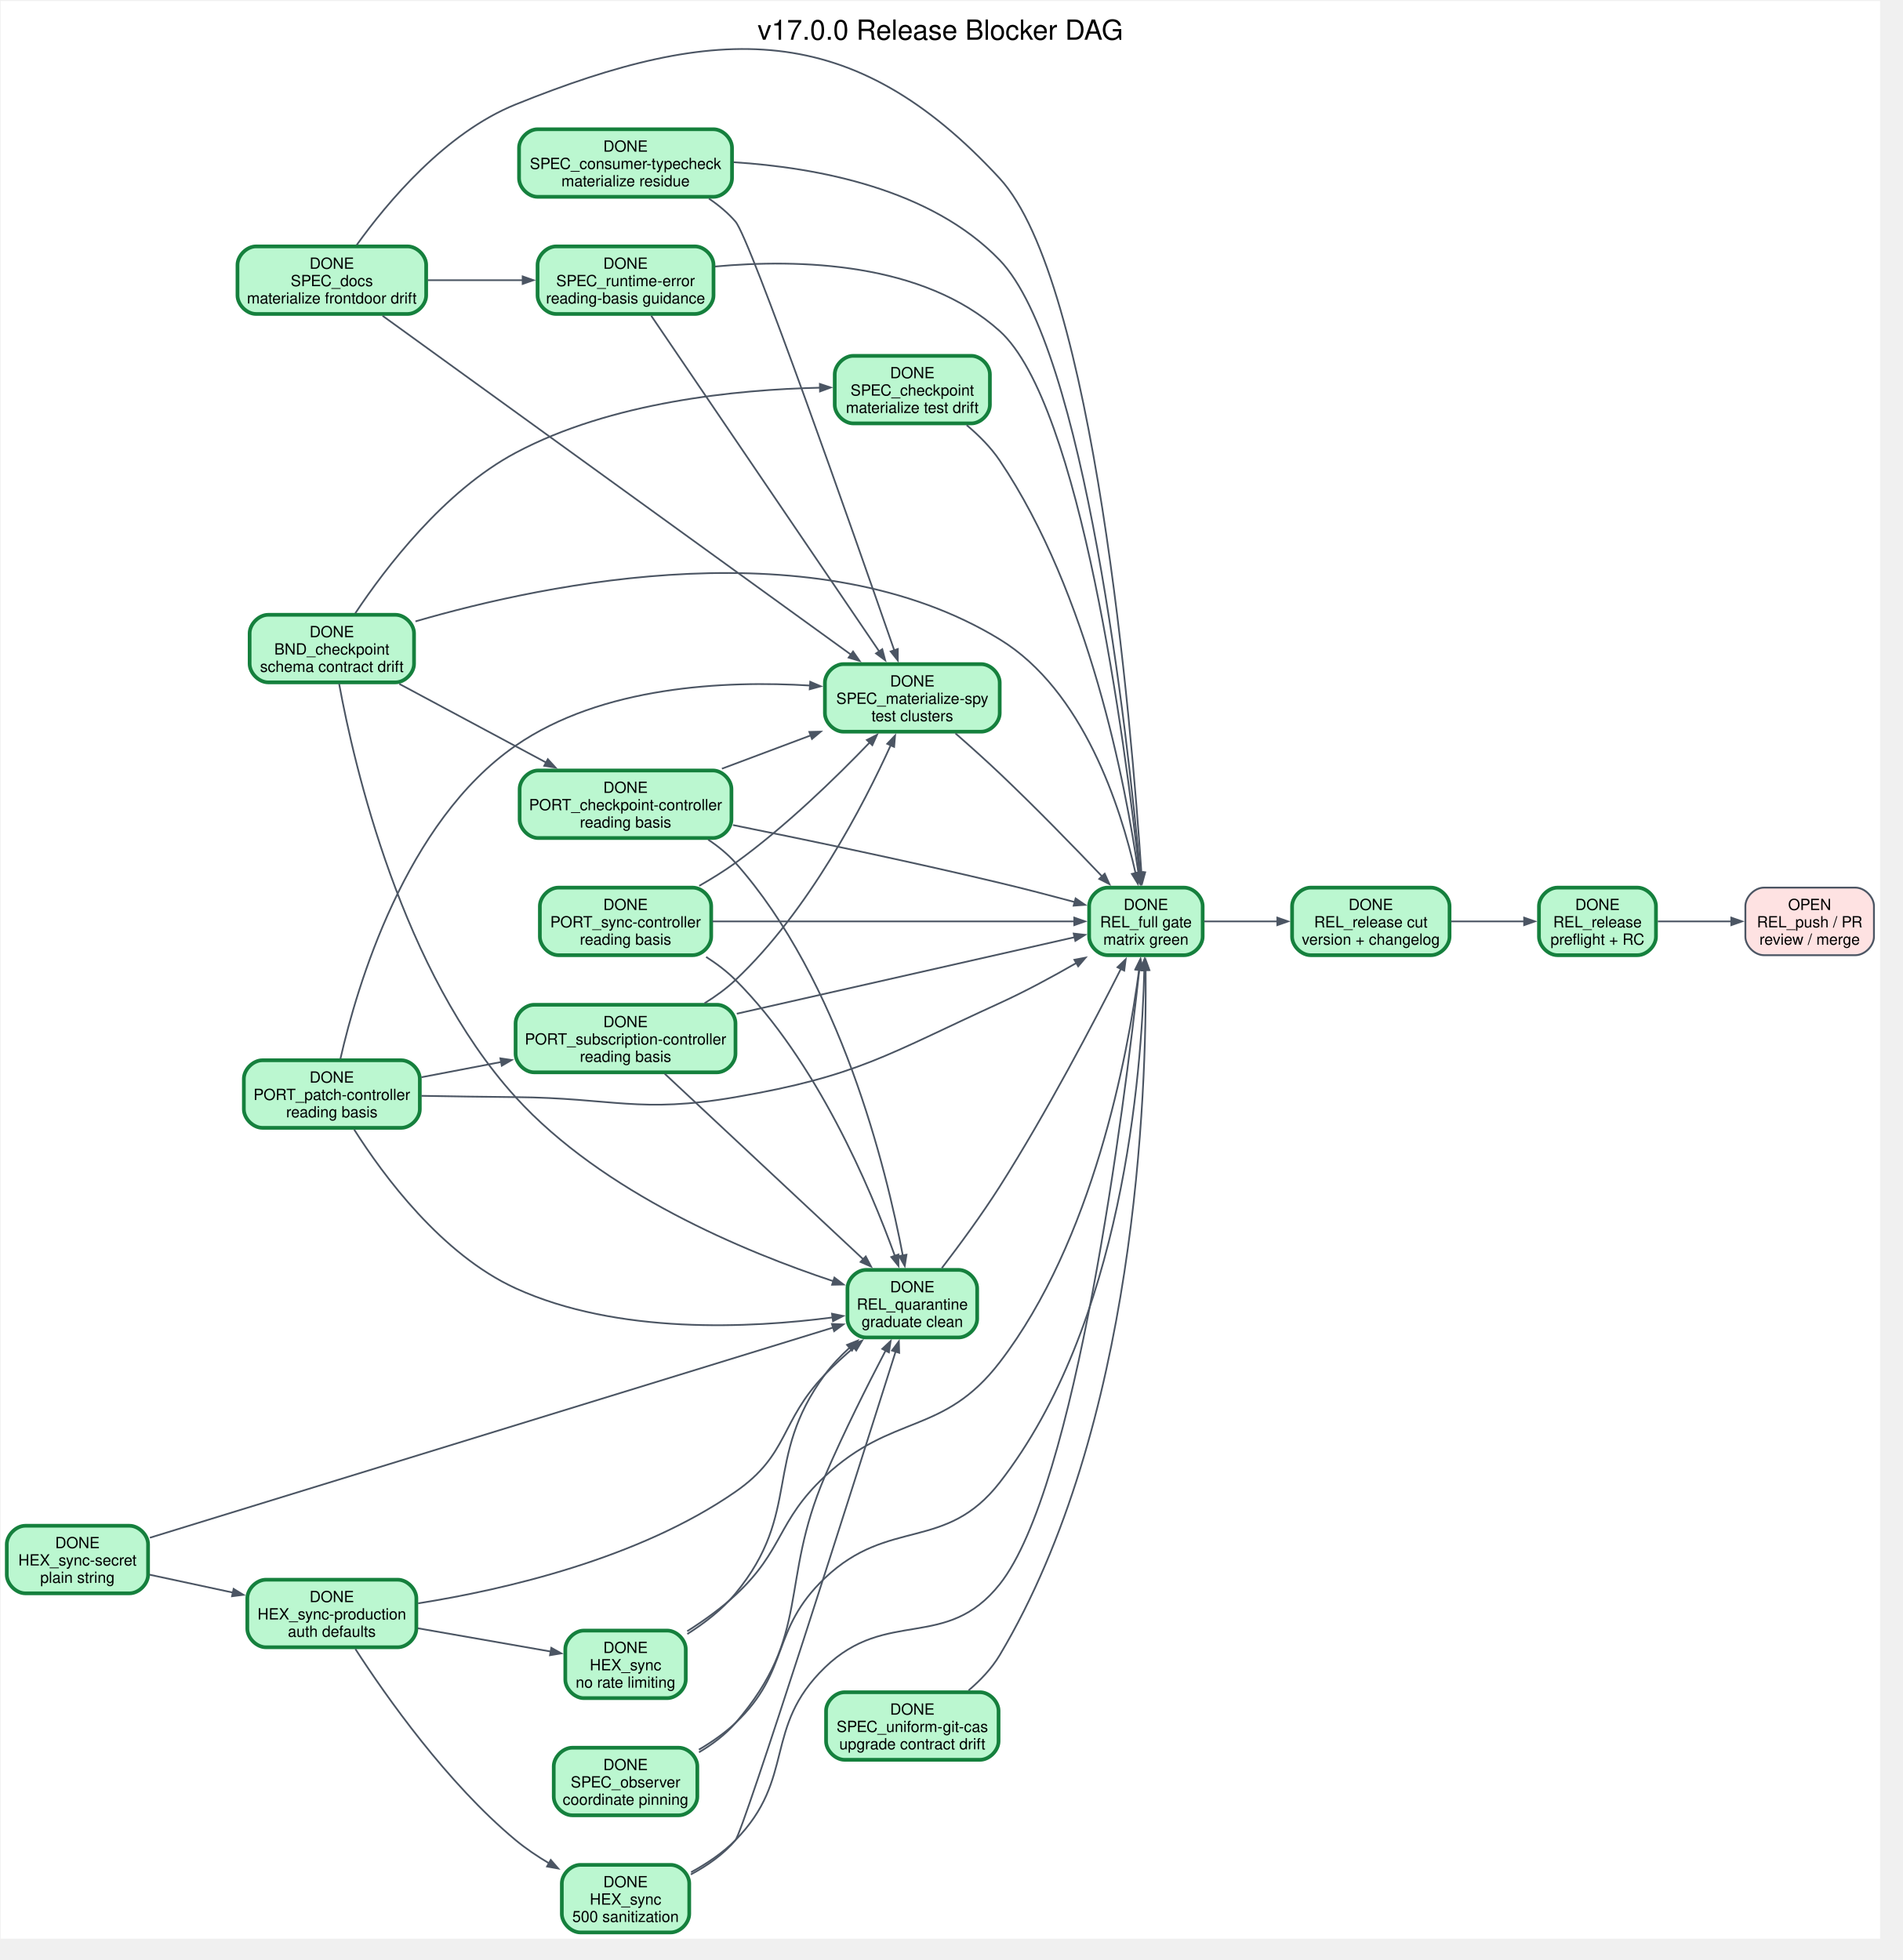
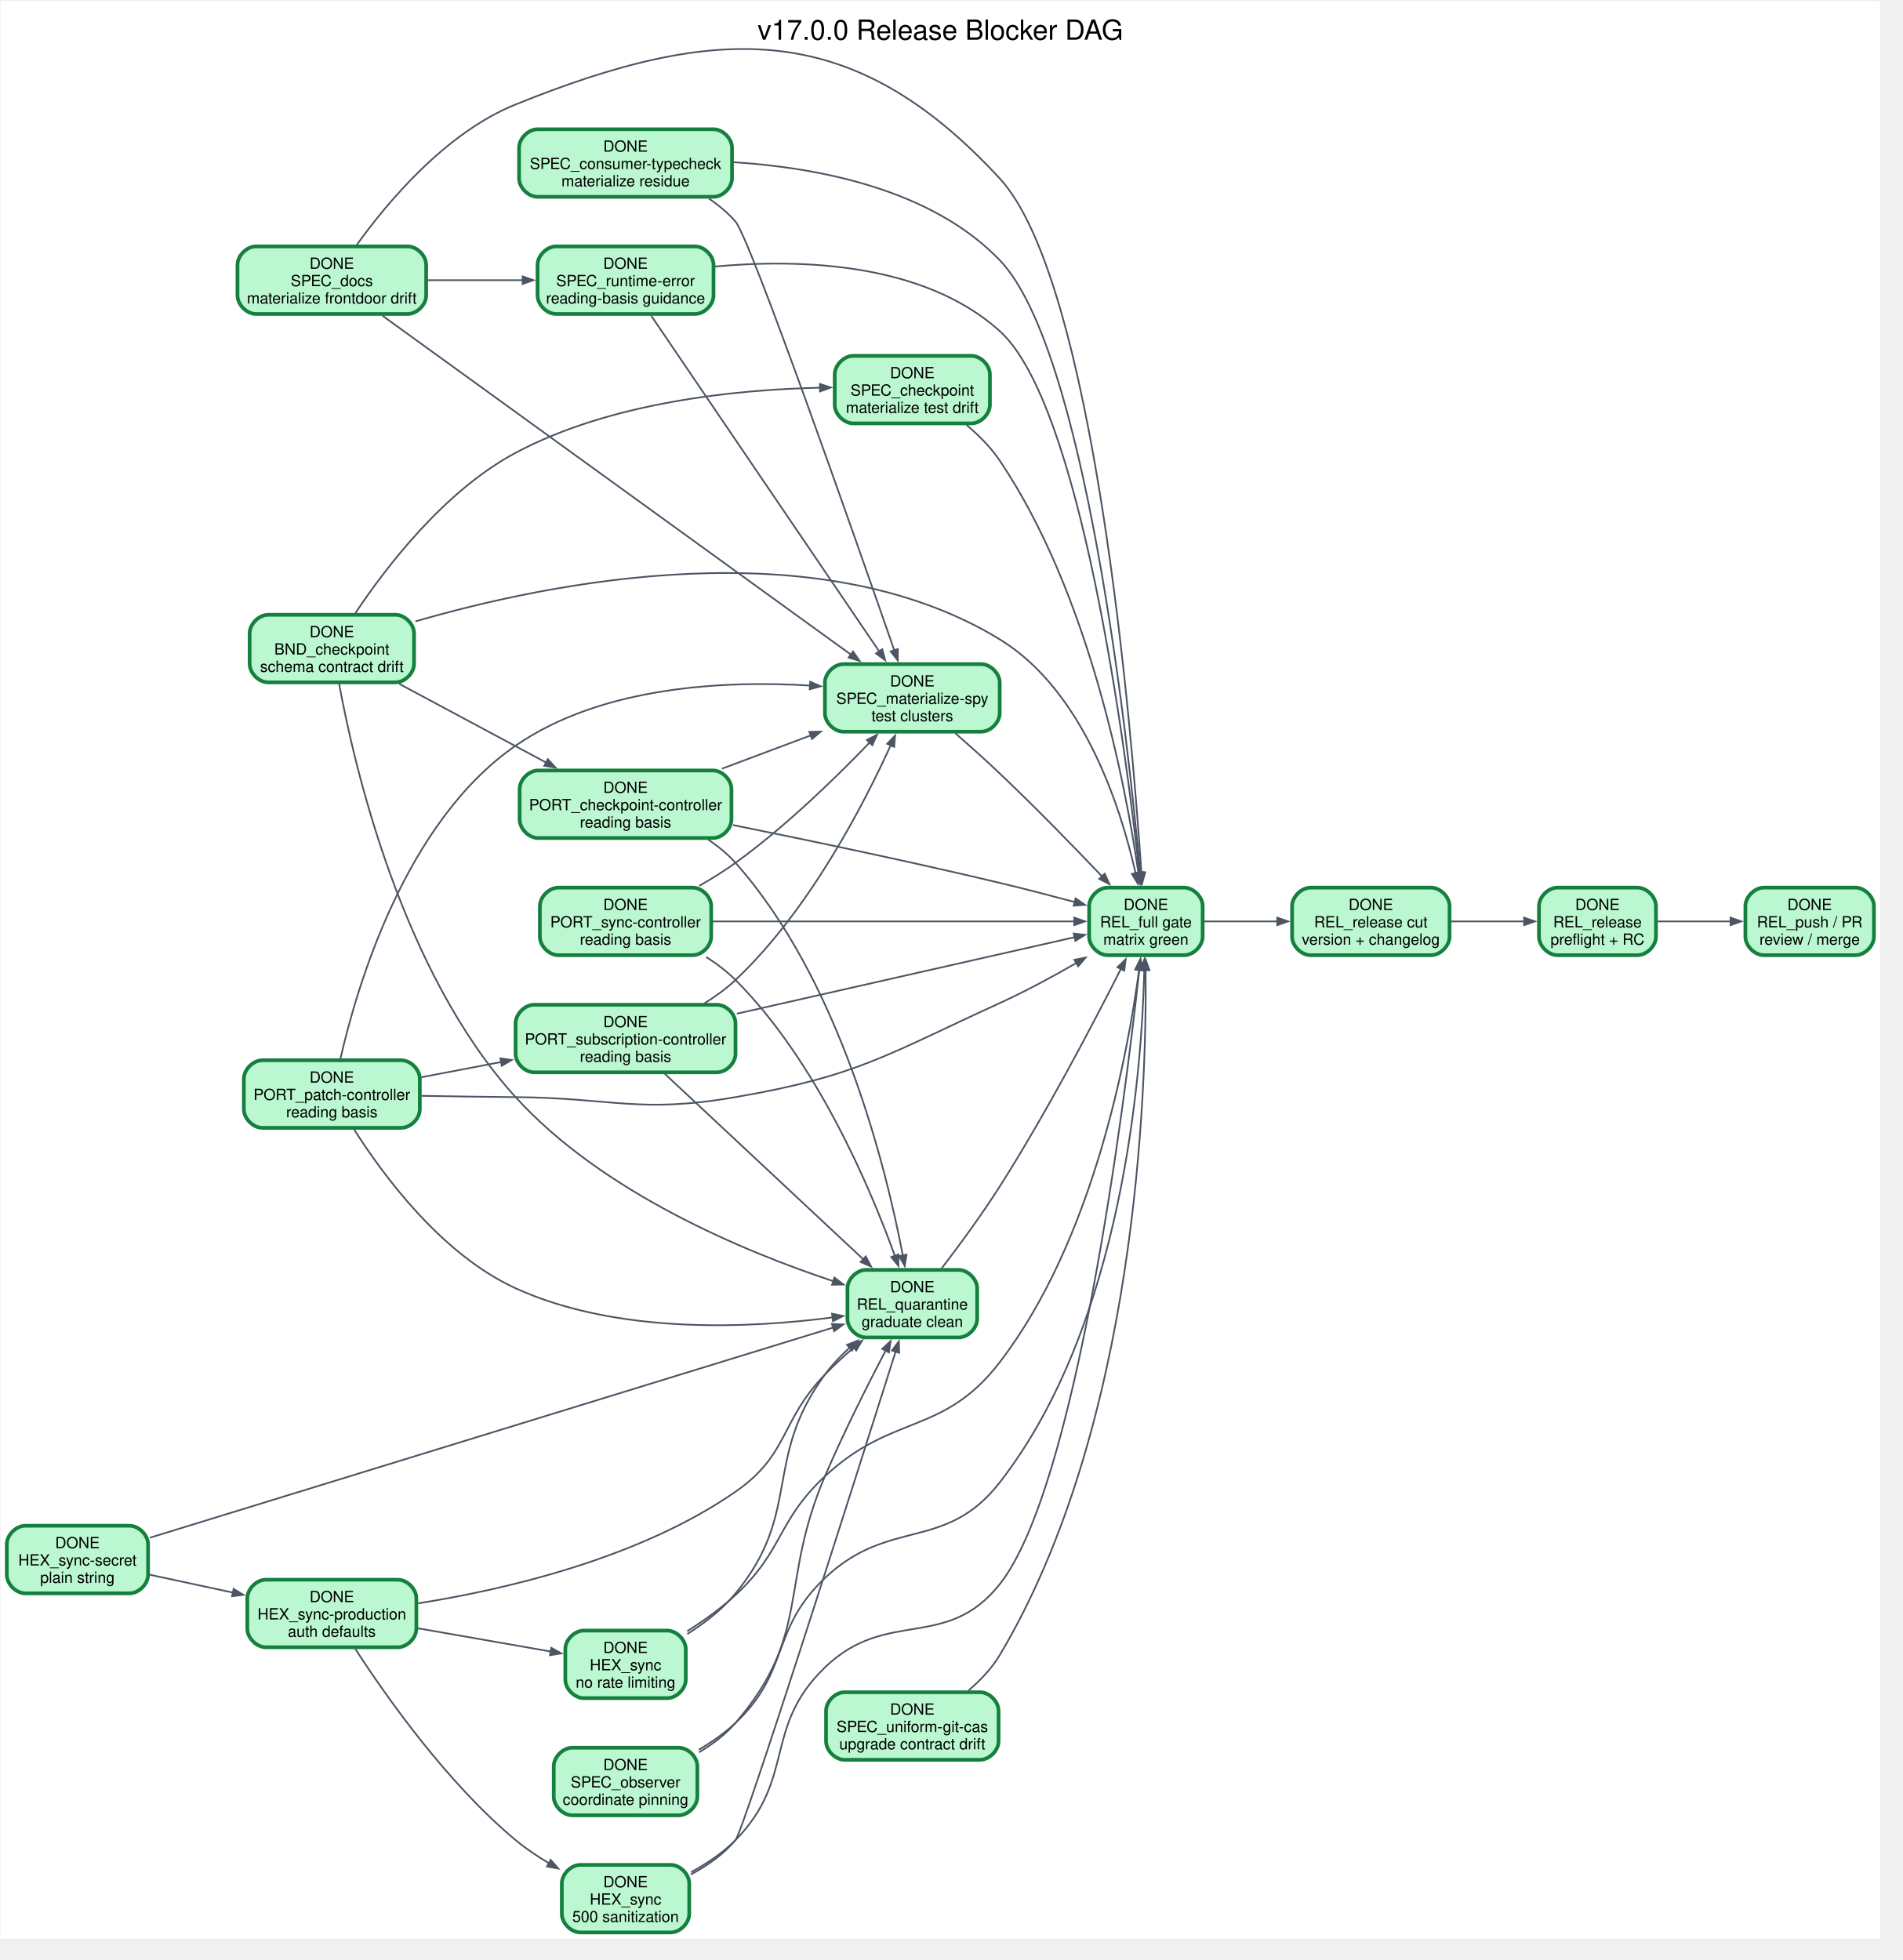
<svg xmlns="http://www.w3.org/2000/svg" width="1248pt" height="1286pt" viewBox="14.00 14.00 1234.00 1271.00">
  <g id="graph0" class="graph" transform="scale(1 1) rotate(0) translate(18.4 1267.4)">
    <polygon fill="white" stroke="none" points="-4,4 -4,-1253 1215.2,-1253 1215.2,4 -4,4" />
    <text xml:space="preserve" text-anchor="middle" x="605.6" y="-1227.9" font-family="Helvetica,sans-Serif" font-size="18.00">v17.0.0 Release Blocker DAG</text>
    <g id="node1" class="node">
      <path fill="#bbf7d0" stroke="#15803d" stroke-width="2.4" d="M458.45,-1169.83C458.45,-1169.83 344.3,-1169.83 344.3,-1169.83 338.3,-1169.83 332.3,-1163.83 332.3,-1157.83 332.3,-1157.83 332.3,-1138 332.3,-1138 332.3,-1132 338.3,-1126 344.3,-1126 344.3,-1126 458.45,-1126 458.45,-1126 464.45,-1126 470.45,-1132 470.45,-1138 470.45,-1138 470.45,-1157.83 470.45,-1157.83 470.45,-1163.83 464.45,-1169.83 458.45,-1169.83" />
      <text xml:space="preserve" text-anchor="middle" x="401.38" y="-1155.29" font-family="Helvetica,sans-Serif" font-size="10.00">DONE</text>
      <text xml:space="preserve" text-anchor="middle" x="401.38" y="-1144.04" font-family="Helvetica,sans-Serif" font-size="10.00">SPEC_consumer-typecheck</text>
      <text xml:space="preserve" text-anchor="middle" x="401.38" y="-1132.79" font-family="Helvetica,sans-Serif" font-size="10.00">materialize residue</text>
    </g>
    <g id="node9" class="node">
      <path fill="#bbf7d0" stroke="#15803d" stroke-width="2.4" d="M632.1,-822.83C632.1,-822.83 542.7,-822.83 542.7,-822.83 536.7,-822.83 530.7,-816.83 530.7,-810.83 530.7,-810.83 530.7,-791 530.7,-791 530.7,-785 536.7,-779 542.7,-779 542.7,-779 632.1,-779 632.1,-779 638.1,-779 644.1,-785 644.1,-791 644.1,-791 644.1,-810.83 644.1,-810.83 644.1,-816.83 638.1,-822.83 632.1,-822.83" />
      <text xml:space="preserve" text-anchor="middle" x="587.4" y="-808.29" font-family="Helvetica,sans-Serif" font-size="10.00">DONE</text>
      <text xml:space="preserve" text-anchor="middle" x="587.4" y="-797.04" font-family="Helvetica,sans-Serif" font-size="10.00">SPEC_materialize-spy</text>
      <text xml:space="preserve" text-anchor="middle" x="587.4" y="-785.79" font-family="Helvetica,sans-Serif" font-size="10.00">test clusters</text>
    </g>
    <g id="edge4" class="edge">
      <path fill="none" stroke="#4b5563" stroke-width="1.1" d="M455.47,-1124.85C461.83,-1120.54 467.79,-1115.58 472.7,-1109.91 482.29,-1098.84 549.45,-907.3 575.81,-831.47" />
      <polygon fill="#4b5563" stroke="#4b5563" stroke-width="1.1" points="578,-832.64 577.98,-825.23 573.37,-831.04 578,-832.64" />
    </g>
    <g id="node18" class="node">
      <path fill="#bbf7d0" stroke="#15803d" stroke-width="2.4" d="M763.75,-677.83C763.75,-677.83 714.1,-677.83 714.1,-677.83 708.1,-677.83 702.1,-671.83 702.1,-665.83 702.1,-665.83 702.1,-646 702.1,-646 702.1,-640 708.1,-634 714.1,-634 714.1,-634 763.75,-634 763.75,-634 769.75,-634 775.75,-640 775.75,-646 775.75,-646 775.75,-665.83 775.75,-665.83 775.75,-671.83 769.75,-677.83 763.75,-677.83" />
      <text xml:space="preserve" text-anchor="middle" x="738.93" y="-663.29" font-family="Helvetica,sans-Serif" font-size="10.00">DONE</text>
      <text xml:space="preserve" text-anchor="middle" x="738.93" y="-652.04" font-family="Helvetica,sans-Serif" font-size="10.00">REL_full gate</text>
      <text xml:space="preserve" text-anchor="middle" x="738.93" y="-640.79" font-family="Helvetica,sans-Serif" font-size="10.00">matrix green</text>
    </g>
    <g id="edge25" class="edge">
      <path fill="none" stroke="#4b5563" stroke-width="1.1" d="M471.39,-1148.45C525.78,-1145.02 599.62,-1131.19 644.1,-1084.91 699.45,-1027.32 727.05,-776.56 735.25,-687.47" />
      <polygon fill="#4b5563" stroke="#4b5563" stroke-width="1.1" points="737.68,-687.73 735.87,-680.53 732.8,-687.28 737.68,-687.73" />
    </g>
    <g id="node2" class="node">
      <path fill="#bbf7d0" stroke="#15803d" stroke-width="2.4" d="M260.05,-1093.83C260.05,-1093.83 161.65,-1093.83 161.65,-1093.83 155.65,-1093.83 149.65,-1087.83 149.65,-1081.83 149.65,-1081.83 149.65,-1062 149.65,-1062 149.65,-1056 155.65,-1050 161.65,-1050 161.65,-1050 260.05,-1050 260.05,-1050 266.05,-1050 272.05,-1056 272.05,-1062 272.05,-1062 272.05,-1081.83 272.05,-1081.83 272.05,-1087.83 266.05,-1093.83 260.05,-1093.83" />
      <text xml:space="preserve" text-anchor="middle" x="210.85" y="-1079.29" font-family="Helvetica,sans-Serif" font-size="10.00">DONE</text>
      <text xml:space="preserve" text-anchor="middle" x="210.85" y="-1068.04" font-family="Helvetica,sans-Serif" font-size="10.00">SPEC_docs</text>
      <text xml:space="preserve" text-anchor="middle" x="210.85" y="-1056.79" font-family="Helvetica,sans-Serif" font-size="10.00">materialize frontdoor drift</text>
    </g>
    <g id="node3" class="node">
      <path fill="#bbf7d0" stroke="#15803d" stroke-width="2.4" d="M446.45,-1093.83C446.45,-1093.83 356.3,-1093.83 356.3,-1093.83 350.3,-1093.83 344.3,-1087.83 344.3,-1081.83 344.3,-1081.83 344.3,-1062 344.3,-1062 344.3,-1056 350.3,-1050 356.3,-1050 356.3,-1050 446.45,-1050 446.45,-1050 452.45,-1050 458.45,-1056 458.45,-1062 458.45,-1062 458.45,-1081.83 458.45,-1081.83 458.45,-1087.83 452.45,-1093.83 446.45,-1093.83" />
      <text xml:space="preserve" text-anchor="middle" x="401.38" y="-1079.29" font-family="Helvetica,sans-Serif" font-size="10.00">DONE</text>
      <text xml:space="preserve" text-anchor="middle" x="401.38" y="-1068.04" font-family="Helvetica,sans-Serif" font-size="10.00">SPEC_runtime-error</text>
      <text xml:space="preserve" text-anchor="middle" x="401.38" y="-1056.79" font-family="Helvetica,sans-Serif" font-size="10.00">reading-basis guidance</text>
    </g>
    <g id="edge1" class="edge">
      <path fill="none" stroke="#4b5563" stroke-width="1.1" d="M273.06,-1071.91C292.81,-1071.91 314.79,-1071.91 334.84,-1071.91" />
      <polygon fill="#4b5563" stroke="#4b5563" stroke-width="1.1" points="334.64,-1074.37 341.64,-1071.92 334.64,-1069.47 334.64,-1074.37" />
    </g>
    <g id="edge5" class="edge">
      <path fill="none" stroke="#4b5563" stroke-width="1.1" d="M243.78,-1048.81C312.34,-999.21 473.37,-882.69 547.64,-828.96" />
      <polygon fill="#4b5563" stroke="#4b5563" stroke-width="1.1" points="548.96,-831.03 553.2,-824.94 546.09,-827.06 548.96,-831.03" />
    </g>
    <g id="edge26" class="edge">
      <path fill="none" stroke="#4b5563" stroke-width="1.1" d="M226.99,-1094.75C246.85,-1122.41 284.58,-1167.56 330.05,-1185.91 460.98,-1238.77 548.37,-1241.71 644.1,-1137.91 705.47,-1071.37 729.59,-783.53 736.03,-687.35" />
      <polygon fill="#4b5563" stroke="#4b5563" stroke-width="1.1" points="738.46,-687.72 736.47,-680.57 733.57,-687.4 738.46,-687.72" />
    </g>
    <g id="edge6" class="edge">
      <path fill="none" stroke="#4b5563" stroke-width="1.1" d="M418.06,-1048.81C451.34,-999.81 528.96,-885.5 566.01,-830.94" />
      <polygon fill="#4b5563" stroke="#4b5563" stroke-width="1.1" points="567.91,-832.51 569.81,-825.34 563.86,-829.75 567.91,-832.51" />
    </g>
    <g id="edge27" class="edge">
      <path fill="none" stroke="#4b5563" stroke-width="1.1" d="M459.4,-1080.77C513.69,-1085.78 594.29,-1083.77 644.1,-1038.91 696.74,-991.51 725.59,-770.44 734.71,-687.48" />
      <polygon fill="#4b5563" stroke="#4b5563" stroke-width="1.1" points="737.13,-687.85 735.45,-680.63 732.26,-687.32 737.13,-687.85" />
    </g>
    <g id="node4" class="node">
      <path fill="#bbf7d0" stroke="#15803d" stroke-width="2.4" d="M252.18,-854.83C252.18,-854.83 169.53,-854.83 169.53,-854.83 163.53,-854.83 157.53,-848.83 157.53,-842.83 157.53,-842.83 157.53,-823 157.53,-823 157.53,-817 163.53,-811 169.53,-811 169.53,-811 252.18,-811 252.18,-811 258.18,-811 264.18,-817 264.18,-823 264.18,-823 264.18,-842.83 264.18,-842.83 264.18,-848.83 258.18,-854.83 252.18,-854.83" />
      <text xml:space="preserve" text-anchor="middle" x="210.85" y="-840.29" font-family="Helvetica,sans-Serif" font-size="10.00">DONE</text>
      <text xml:space="preserve" text-anchor="middle" x="210.85" y="-829.04" font-family="Helvetica,sans-Serif" font-size="10.00">BND_checkpoint</text>
      <text xml:space="preserve" text-anchor="middle" x="210.85" y="-817.79" font-family="Helvetica,sans-Serif" font-size="10.00">schema contract drift</text>
    </g>
    <g id="node6" class="node">
      <path fill="#bbf7d0" stroke="#15803d" stroke-width="2.4" d="M458.08,-753.83C458.08,-753.83 344.68,-753.83 344.68,-753.83 338.68,-753.83 332.68,-747.83 332.68,-741.83 332.68,-741.83 332.68,-722 332.68,-722 332.68,-716 338.68,-710 344.68,-710 344.68,-710 458.08,-710 458.08,-710 464.08,-710 470.08,-716 470.08,-722 470.08,-722 470.08,-741.83 470.08,-741.83 470.08,-747.83 464.08,-753.83 458.08,-753.83" />
      <text xml:space="preserve" text-anchor="middle" x="401.38" y="-739.29" font-family="Helvetica,sans-Serif" font-size="10.00">DONE</text>
      <text xml:space="preserve" text-anchor="middle" x="401.38" y="-728.04" font-family="Helvetica,sans-Serif" font-size="10.00">PORT_checkpoint-controller</text>
      <text xml:space="preserve" text-anchor="middle" x="401.38" y="-716.79" font-family="Helvetica,sans-Serif" font-size="10.00">reading basis</text>
    </g>
    <g id="edge2" class="edge">
      <path fill="none" stroke="#4b5563" stroke-width="1.1" d="M254.63,-810C282.97,-794.81 320.27,-774.83 350.04,-758.88" />
      <polygon fill="#4b5563" stroke="#4b5563" stroke-width="1.1" points="350.96,-761.17 355.97,-755.7 348.64,-756.85 350.96,-761.17" />
    </g>
    <g id="node11" class="node">
      <path fill="#bbf7d0" stroke="#15803d" stroke-width="2.4" d="M625.73,-1022.83C625.73,-1022.83 549.08,-1022.83 549.08,-1022.83 543.08,-1022.83 537.08,-1016.83 537.08,-1010.83 537.08,-1010.83 537.08,-991 537.08,-991 537.08,-985 543.08,-979 549.08,-979 549.08,-979 625.73,-979 625.73,-979 631.73,-979 637.73,-985 637.73,-991 637.73,-991 637.73,-1010.83 637.73,-1010.83 637.73,-1016.83 631.73,-1022.83 625.73,-1022.83" />
      <text xml:space="preserve" text-anchor="middle" x="587.4" y="-1008.29" font-family="Helvetica,sans-Serif" font-size="10.00">DONE</text>
      <text xml:space="preserve" text-anchor="middle" x="587.4" y="-997.04" font-family="Helvetica,sans-Serif" font-size="10.00">SPEC_checkpoint</text>
      <text xml:space="preserve" text-anchor="middle" x="587.4" y="-985.79" font-family="Helvetica,sans-Serif" font-size="10.00">materialize test drift</text>
    </g>
    <g id="edge11" class="edge">
      <path fill="none" stroke="#4b5563" stroke-width="1.1" d="M226.06,-855.81C245.6,-885.16 283.67,-935.18 330.05,-959.91 391.96,-992.93 473.37,-1000.95 527.67,-1002.17" />
      <polygon fill="#4b5563" stroke="#4b5563" stroke-width="1.1" points="527.44,-1004.62 534.48,-1002.28 527.52,-999.72 527.44,-1004.62" />
    </g>
    <g id="node17" class="node">
      <path fill="#bbf7d0" stroke="#15803d" stroke-width="2.4" d="M617.48,-429.83C617.48,-429.83 557.33,-429.83 557.33,-429.83 551.33,-429.83 545.33,-423.83 545.33,-417.83 545.33,-417.83 545.33,-398 545.33,-398 545.33,-392 551.33,-386 557.33,-386 557.33,-386 617.48,-386 617.48,-386 623.48,-386 629.48,-392 629.48,-398 629.48,-398 629.48,-417.83 629.48,-417.83 629.48,-423.83 623.48,-429.83 617.48,-429.83" />
      <text xml:space="preserve" text-anchor="middle" x="587.4" y="-415.29" font-family="Helvetica,sans-Serif" font-size="10.00">DONE</text>
      <text xml:space="preserve" text-anchor="middle" x="587.4" y="-404.04" font-family="Helvetica,sans-Serif" font-size="10.00">REL_quarantine</text>
      <text xml:space="preserve" text-anchor="middle" x="587.4" y="-392.79" font-family="Helvetica,sans-Serif" font-size="10.00">graduate clean</text>
    </g>
    <g id="edge15" class="edge">
      <path fill="none" stroke="#4b5563" stroke-width="1.1" d="M215.59,-810.02C225.36,-756.83 256.17,-623.24 330.05,-541.91 386.7,-479.56 479.18,-441.39 536.21,-422.48" />
      <polygon fill="#4b5563" stroke="#4b5563" stroke-width="1.1" points="536.87,-424.84 542.77,-420.34 535.36,-420.18 536.87,-424.84" />
    </g>
    <g id="edge28" class="edge">
      <path fill="none" stroke="#4b5563" stroke-width="1.1" d="M265.11,-850.55C351.71,-875.75 525.3,-911.51 644.1,-838.91 698.4,-805.74 722.57,-730.06 732.24,-687.14" />
      <polygon fill="#4b5563" stroke="#4b5563" stroke-width="1.1" points="734.62,-687.75 733.69,-680.39 729.83,-686.72 734.62,-687.75" />
    </g>
    <g id="node5" class="node">
      <path fill="#bbf7d0" stroke="#15803d" stroke-width="2.4" d="M255.93,-565.83C255.93,-565.83 165.78,-565.83 165.78,-565.83 159.78,-565.83 153.78,-559.83 153.78,-553.83 153.78,-553.83 153.78,-534 153.78,-534 153.78,-528 159.78,-522 165.78,-522 165.78,-522 255.93,-522 255.93,-522 261.93,-522 267.93,-528 267.93,-534 267.93,-534 267.93,-553.83 267.93,-553.83 267.93,-559.83 261.93,-565.83 255.93,-565.83" />
      <text xml:space="preserve" text-anchor="middle" x="210.85" y="-551.29" font-family="Helvetica,sans-Serif" font-size="10.00">DONE</text>
      <text xml:space="preserve" text-anchor="middle" x="210.85" y="-540.04" font-family="Helvetica,sans-Serif" font-size="10.00">PORT_patch-controller</text>
      <text xml:space="preserve" text-anchor="middle" x="210.85" y="-528.79" font-family="Helvetica,sans-Serif" font-size="10.00">reading basis</text>
    </g>
    <g id="node7" class="node">
      <path fill="#bbf7d0" stroke="#15803d" stroke-width="2.4" d="M460.7,-601.83C460.7,-601.83 342.05,-601.83 342.05,-601.83 336.05,-601.83 330.05,-595.83 330.05,-589.83 330.05,-589.83 330.05,-570 330.05,-570 330.05,-564 336.05,-558 342.05,-558 342.05,-558 460.7,-558 460.7,-558 466.7,-558 472.7,-564 472.7,-570 472.7,-570 472.7,-589.83 472.7,-589.83 472.7,-595.83 466.7,-601.83 460.7,-601.83" />
      <text xml:space="preserve" text-anchor="middle" x="401.38" y="-587.29" font-family="Helvetica,sans-Serif" font-size="10.00">DONE</text>
      <text xml:space="preserve" text-anchor="middle" x="401.38" y="-576.04" font-family="Helvetica,sans-Serif" font-size="10.00">PORT_subscription-controller</text>
      <text xml:space="preserve" text-anchor="middle" x="401.38" y="-564.79" font-family="Helvetica,sans-Serif" font-size="10.00">reading basis</text>
    </g>
    <g id="edge3" class="edge">
      <path fill="none" stroke="#4b5563" stroke-width="1.1" d="M268.93,-554.81C285.22,-557.93 303.29,-561.38 320.68,-564.7" />
      <polygon fill="#4b5563" stroke="#4b5563" stroke-width="1.1" points="320.18,-567.09 327.51,-566 321.1,-562.28 320.18,-567.09" />
    </g>
    <g id="edge7" class="edge">
      <path fill="none" stroke="#4b5563" stroke-width="1.1" d="M216.44,-566.85C227.13,-613.77 258.47,-720.46 330.05,-769.91 386,-808.58 465.67,-812.3 521.29,-808.92" />
      <polygon fill="#4b5563" stroke="#4b5563" stroke-width="1.1" points="521.18,-811.38 528,-808.46 520.85,-806.5 521.18,-811.38" />
    </g>
    <g id="edge16" class="edge">
      <path fill="none" stroke="#4b5563" stroke-width="1.1" d="M225.36,-520.86C244.38,-490.88 282.16,-439.77 330.05,-417.91 396.2,-387.72 482.24,-391.97 535.9,-399.02" />
      <polygon fill="#4b5563" stroke="#4b5563" stroke-width="1.1" points="535.3,-401.41 542.57,-399.94 535.97,-396.55 535.3,-401.41" />
    </g>
    <g id="edge29" class="edge">
      <path fill="none" stroke="#4b5563" stroke-width="1.1" d="M268.96,-542.75C288.35,-542.41 310.14,-542.08 330.05,-541.91 393.45,-541.38 410.22,-531.13 472.7,-541.91 552.38,-555.67 570.54,-569.35 644.1,-602.91 660.77,-610.52 678.43,-620.07 693.87,-628.96" />
      <polygon fill="#4b5563" stroke="#4b5563" stroke-width="1.1" points="692.53,-631.02 699.82,-632.42 695,-626.78 692.53,-631.02" />
    </g>
    <g id="edge8" class="edge">
      <path fill="none" stroke="#4b5563" stroke-width="1.1" d="M463.91,-754.99C482.47,-761.95 502.89,-769.6 521.65,-776.64" />
      <polygon fill="#4b5563" stroke="#4b5563" stroke-width="1.1" points="520.61,-778.86 528.02,-779.03 522.33,-774.28 520.61,-778.86" />
    </g>
    <g id="edge17" class="edge">
      <path fill="none" stroke="#4b5563" stroke-width="1.1" d="M454.98,-708.97C461.49,-704.63 467.63,-699.62 472.7,-693.91 540.59,-617.58 570.49,-495.75 581.28,-438.95" />
      <polygon fill="#4b5563" stroke="#4b5563" stroke-width="1.1" points="583.63,-439.7 582.49,-432.37 578.82,-438.81 583.63,-439.7" />
    </g>
    <g id="edge30" class="edge">
      <path fill="none" stroke="#4b5563" stroke-width="1.1" d="M471.1,-718.42C519.59,-708.64 586.01,-694.77 644.1,-680.91 660.01,-677.12 677.34,-672.61 692.73,-668.47" />
      <polygon fill="#4b5563" stroke="#4b5563" stroke-width="1.1" points="693.33,-670.85 699.44,-666.65 692.05,-666.12 693.33,-670.85" />
    </g>
    <g id="edge9" class="edge">
      <path fill="none" stroke="#4b5563" stroke-width="1.1" d="M452.62,-602.82C459.79,-607.26 466.74,-612.3 472.7,-617.91 520.19,-662.62 555.74,-731.33 573.58,-770.6" />
      <polygon fill="#4b5563" stroke="#4b5563" stroke-width="1.1" points="571.13,-771.14 576.23,-776.53 575.61,-769.14 571.13,-771.14" />
    </g>
    <g id="edge18" class="edge">
      <path fill="none" stroke="#4b5563" stroke-width="1.1" d="M426.81,-557.07C460.08,-525.98 519.63,-470.32 555.82,-436.49" />
      <polygon fill="#4b5563" stroke="#4b5563" stroke-width="1.1" points="557.2,-438.56 560.65,-431.99 553.86,-434.98 557.2,-438.56" />
    </g>
    <g id="edge31" class="edge">
      <path fill="none" stroke="#4b5563" stroke-width="1.1" d="M473.54,-596.03C539.78,-611.04 636.5,-632.94 692.74,-645.68" />
      <polygon fill="#4b5563" stroke="#4b5563" stroke-width="1.1" points="692.08,-648.04 699.45,-647.2 693.17,-643.27 692.08,-648.04" />
    </g>
    <g id="node8" class="node">
      <path fill="#bbf7d0" stroke="#15803d" stroke-width="2.4" d="M444.95,-677.83C444.95,-677.83 357.8,-677.83 357.8,-677.83 351.8,-677.83 345.8,-671.83 345.8,-665.83 345.8,-665.83 345.8,-646 345.8,-646 345.8,-640 351.8,-634 357.8,-634 357.8,-634 444.95,-634 444.95,-634 450.95,-634 456.95,-640 456.95,-646 456.95,-646 456.95,-665.83 456.95,-665.83 456.95,-671.83 450.95,-677.83 444.95,-677.83" />
      <text xml:space="preserve" text-anchor="middle" x="401.38" y="-663.29" font-family="Helvetica,sans-Serif" font-size="10.00">DONE</text>
      <text xml:space="preserve" text-anchor="middle" x="401.38" y="-652.04" font-family="Helvetica,sans-Serif" font-size="10.00">PORT_sync-controller</text>
      <text xml:space="preserve" text-anchor="middle" x="401.38" y="-640.79" font-family="Helvetica,sans-Serif" font-size="10.00">reading basis</text>
    </g>
    <g id="edge10" class="edge">
      <path fill="none" stroke="#4b5563" stroke-width="1.1" d="M449.19,-678.99C457.25,-683.59 465.39,-688.64 472.7,-693.91 505.04,-717.26 537.78,-749.13 559.76,-772" />
      <polygon fill="#4b5563" stroke="#4b5563" stroke-width="1.1" points="557.92,-773.62 564.52,-776.99 561.46,-770.24 557.92,-773.62" />
    </g>
    <g id="edge19" class="edge">
      <path fill="none" stroke="#4b5563" stroke-width="1.1" d="M453.65,-632.86C460.51,-628.49 467.1,-623.51 472.7,-617.91 525.33,-565.33 560.04,-483.29 576.09,-438.92" />
      <polygon fill="#4b5563" stroke="#4b5563" stroke-width="1.1" points="578.38,-439.82 578.41,-432.4 573.76,-438.18 578.38,-439.82" />
    </g>
    <g id="edge32" class="edge">
      <path fill="none" stroke="#4b5563" stroke-width="1.1" d="M457.78,-655.91C523.43,-655.91 631.55,-655.91 692.49,-655.91" />
      <polygon fill="#4b5563" stroke="#4b5563" stroke-width="1.1" points="692.46,-658.37 699.46,-655.92 692.46,-653.47 692.46,-658.37" />
    </g>
    <g id="edge33" class="edge">
      <path fill="none" stroke="#4b5563" stroke-width="1.1" d="M615.4,-777.89C624.64,-769.82 634.94,-760.6 644.1,-751.91 667.13,-730.06 692.23,-704.27 710.66,-684.93" />
      <polygon fill="#4b5563" stroke="#4b5563" stroke-width="1.1" points="712.21,-686.86 715.26,-680.1 708.66,-683.48 712.21,-686.86" />
    </g>
    <g id="node10" class="node">
      <path fill="#bbf7d0" stroke="#15803d" stroke-width="2.4" d="M435.95,-119.83C435.95,-119.83 366.8,-119.83 366.8,-119.83 360.8,-119.83 354.8,-113.83 354.8,-107.83 354.8,-107.83 354.8,-88 354.8,-88 354.8,-82 360.8,-76 366.8,-76 366.8,-76 435.95,-76 435.95,-76 441.95,-76 447.95,-82 447.95,-88 447.95,-88 447.95,-107.83 447.95,-107.83 447.95,-113.83 441.95,-119.83 435.95,-119.83" />
      <text xml:space="preserve" text-anchor="middle" x="401.38" y="-105.29" font-family="Helvetica,sans-Serif" font-size="10.00">DONE</text>
      <text xml:space="preserve" text-anchor="middle" x="401.38" y="-94.04" font-family="Helvetica,sans-Serif" font-size="10.00">SPEC_observer</text>
      <text xml:space="preserve" text-anchor="middle" x="401.38" y="-82.79" font-family="Helvetica,sans-Serif" font-size="10.00">coordinate pinning</text>
    </g>
    <g id="edge20" class="edge">
      <path fill="none" stroke="#4b5563" stroke-width="1.1" d="M449.03,-116.86C457.76,-122.03 466.17,-128.35 472.7,-135.91 522.09,-193.2 500.92,-226.38 530.7,-295.91 542.78,-324.13 558.5,-355.33 570.16,-377.62" />
      <polygon fill="#4b5563" stroke="#4b5563" stroke-width="1.1" points="567.9,-378.58 573.33,-383.64 572.23,-376.3 567.9,-378.58" />
    </g>
    <g id="edge34" class="edge">
      <path fill="none" stroke="#4b5563" stroke-width="1.1" d="M448.98,-118.6C457.42,-123.55 465.74,-129.34 472.7,-135.91 508.39,-169.62 495.09,-196.13 530.7,-229.91 572.37,-269.45 608.82,-246.59 644.1,-291.91 723.7,-394.19 736.26,-556.82 737.89,-624.63" />
      <polygon fill="#4b5563" stroke="#4b5563" stroke-width="1.1" points="735.44,-624.56 738.02,-631.51 740.34,-624.47 735.44,-624.56" />
    </g>
    <g id="edge35" class="edge">
      <path fill="none" stroke="#4b5563" stroke-width="1.1" d="M622.66,-977.88C630.58,-971.23 638.36,-963.45 644.1,-954.91 702.17,-868.62 725.83,-744.45 734.09,-687.11" />
      <polygon fill="#4b5563" stroke="#4b5563" stroke-width="1.1" points="736.48,-687.74 735.02,-680.47 731.63,-687.07 736.48,-687.74" />
    </g>
    <g id="node12" class="node">
      <path fill="#bbf7d0" stroke="#15803d" stroke-width="2.4" d="M631.35,-155.83C631.35,-155.83 543.45,-155.83 543.45,-155.83 537.45,-155.83 531.45,-149.83 531.45,-143.83 531.45,-143.83 531.45,-124 531.45,-124 531.45,-118 537.45,-112 543.45,-112 543.45,-112 631.35,-112 631.35,-112 637.35,-112 643.35,-118 643.35,-124 643.35,-124 643.35,-143.83 643.35,-143.83 643.35,-149.83 637.35,-155.83 631.35,-155.83" />
      <text xml:space="preserve" text-anchor="middle" x="587.4" y="-141.29" font-family="Helvetica,sans-Serif" font-size="10.00">DONE</text>
      <text xml:space="preserve" text-anchor="middle" x="587.4" y="-130.04" font-family="Helvetica,sans-Serif" font-size="10.00">SPEC_uniform-git-cas</text>
      <text xml:space="preserve" text-anchor="middle" x="587.4" y="-118.79" font-family="Helvetica,sans-Serif" font-size="10.00">upgrade contract drift</text>
    </g>
    <g id="edge36" class="edge">
      <path fill="none" stroke="#4b5563" stroke-width="1.1" d="M623.9,-157.03C631.6,-163.57 638.96,-171.3 644.1,-179.91 732.63,-328.43 739.51,-544.82 738.76,-624.74" />
      <polygon fill="#4b5563" stroke="#4b5563" stroke-width="1.1" points="736.32,-624.23 738.67,-631.26 741.22,-624.3 736.32,-624.23" />
    </g>
    <g id="node13" class="node">
      <path fill="#bbf7d0" stroke="#15803d" stroke-width="2.4" d="M79.65,-263.83C79.65,-263.83 12,-263.83 12,-263.83 6,-263.83 0,-257.83 0,-251.83 0,-251.83 0,-232 0,-232 0,-226 6,-220 12,-220 12,-220 79.65,-220 79.65,-220 85.65,-220 91.65,-226 91.65,-232 91.65,-232 91.65,-251.83 91.65,-251.83 91.65,-257.83 85.65,-263.83 79.65,-263.83" />
      <text xml:space="preserve" text-anchor="middle" x="45.83" y="-249.29" font-family="Helvetica,sans-Serif" font-size="10.00">DONE</text>
      <text xml:space="preserve" text-anchor="middle" x="45.83" y="-238.04" font-family="Helvetica,sans-Serif" font-size="10.00">HEX_sync-secret</text>
      <text xml:space="preserve" text-anchor="middle" x="45.83" y="-226.79" font-family="Helvetica,sans-Serif" font-size="10.00">plain string</text>
    </g>
    <g id="node14" class="node">
      <path fill="#bbf7d0" stroke="#15803d" stroke-width="2.4" d="M253.68,-228.83C253.68,-228.83 168.03,-228.83 168.03,-228.83 162.03,-228.83 156.03,-222.83 156.03,-216.83 156.03,-216.83 156.03,-197 156.03,-197 156.03,-191 162.03,-185 168.03,-185 168.03,-185 253.68,-185 253.68,-185 259.68,-185 265.68,-191 265.68,-197 265.68,-197 265.68,-216.83 265.68,-216.83 265.68,-222.83 259.68,-228.83 253.68,-228.83" />
      <text xml:space="preserve" text-anchor="middle" x="210.85" y="-214.29" font-family="Helvetica,sans-Serif" font-size="10.00">DONE</text>
      <text xml:space="preserve" text-anchor="middle" x="210.85" y="-203.04" font-family="Helvetica,sans-Serif" font-size="10.00">HEX_sync-production</text>
      <text xml:space="preserve" text-anchor="middle" x="210.85" y="-191.79" font-family="Helvetica,sans-Serif" font-size="10.00">auth defaults</text>
    </g>
    <g id="edge12" class="edge">
      <path fill="none" stroke="#4b5563" stroke-width="1.1" d="M92.67,-232.07C109.49,-228.46 128.84,-224.31 146.91,-220.43" />
      <polygon fill="#4b5563" stroke="#4b5563" stroke-width="1.1" points="147.15,-222.88 153.47,-219.02 146.12,-218.09 147.15,-222.88" />
    </g>
    <g id="edge21" class="edge">
      <path fill="none" stroke="#4b5563" stroke-width="1.1" d="M92.83,-256.07C193.32,-286.98 431.78,-360.35 536.09,-392.44" />
      <polygon fill="#4b5563" stroke="#4b5563" stroke-width="1.1" points="535.26,-394.75 542.67,-394.46 536.7,-390.06 535.26,-394.75" />
    </g>
    <g id="node15" class="node">
      <path fill="#bbf7d0" stroke="#15803d" stroke-width="2.4" d="M428.45,-195.83C428.45,-195.83 374.3,-195.83 374.3,-195.83 368.3,-195.83 362.3,-189.83 362.3,-183.83 362.3,-183.83 362.3,-164 362.3,-164 362.3,-158 368.3,-152 374.3,-152 374.3,-152 428.45,-152 428.45,-152 434.45,-152 440.45,-158 440.45,-164 440.45,-164 440.45,-183.83 440.45,-183.83 440.45,-189.83 434.45,-195.83 428.45,-195.83" />
      <text xml:space="preserve" text-anchor="middle" x="401.38" y="-181.29" font-family="Helvetica,sans-Serif" font-size="10.00">DONE</text>
      <text xml:space="preserve" text-anchor="middle" x="401.38" y="-170.04" font-family="Helvetica,sans-Serif" font-size="10.00">HEX_sync</text>
      <text xml:space="preserve" text-anchor="middle" x="401.38" y="-158.79" font-family="Helvetica,sans-Serif" font-size="10.00">no rate limiting</text>
    </g>
    <g id="edge13" class="edge">
      <path fill="none" stroke="#4b5563" stroke-width="1.1" d="M266.63,-197.33C294,-192.53 326.79,-186.8 353.05,-182.2" />
      <polygon fill="#4b5563" stroke="#4b5563" stroke-width="1.1" points="353.22,-184.66 359.7,-181.04 352.38,-179.83 353.22,-184.66" />
    </g>
    <g id="node16" class="node">
      <path fill="#bbf7d0" stroke="#15803d" stroke-width="2.4" d="M430.7,-43.83C430.7,-43.83 372.05,-43.83 372.05,-43.83 366.05,-43.83 360.05,-37.83 360.05,-31.83 360.05,-31.83 360.05,-12 360.05,-12 360.05,-6 366.05,0 372.05,0 372.05,0 430.7,0 430.7,0 436.7,0 442.7,-6 442.7,-12 442.7,-12 442.7,-31.83 442.7,-31.83 442.7,-37.83 436.7,-43.83 430.7,-43.83" />
      <text xml:space="preserve" text-anchor="middle" x="401.38" y="-29.29" font-family="Helvetica,sans-Serif" font-size="10.00">DONE</text>
      <text xml:space="preserve" text-anchor="middle" x="401.38" y="-18.04" font-family="Helvetica,sans-Serif" font-size="10.00">HEX_sync</text>
      <text xml:space="preserve" text-anchor="middle" x="401.38" y="-6.79" font-family="Helvetica,sans-Serif" font-size="10.00">500 sanitization</text>
    </g>
    <g id="edge14" class="edge">
      <path fill="none" stroke="#4b5563" stroke-width="1.1" d="M226.12,-183.89C246.28,-152.77 285.64,-96.91 330.05,-59.91 336.74,-54.34 344.39,-49.21 352.1,-44.65" />
      <polygon fill="#4b5563" stroke="#4b5563" stroke-width="1.1" points="352.87,-47.03 357.74,-41.45 350.45,-42.77 352.87,-47.03" />
    </g>
    <g id="edge22" class="edge">
      <path fill="none" stroke="#4b5563" stroke-width="1.1" d="M266.83,-213.5C322.8,-222.38 410.01,-242.42 472.7,-285.91 507.61,-310.13 501.24,-331.3 530.7,-361.91 536.5,-367.95 543.07,-373.96 549.6,-379.56" />
      <polygon fill="#4b5563" stroke="#4b5563" stroke-width="1.1" points="547.88,-381.31 554.82,-383.93 551.03,-377.55 547.88,-381.31" />
    </g>
    <g id="edge23" class="edge">
      <path fill="none" stroke="#4b5563" stroke-width="1.1" d="M441.47,-193.61C452.68,-200.71 464.16,-209.56 472.7,-219.91 516.08,-272.51 490.31,-307 530.7,-361.91 535.28,-368.15 540.89,-374.05 546.77,-379.41" />
      <polygon fill="#4b5563" stroke="#4b5563" stroke-width="1.1" points="545.06,-381.18 551.95,-383.92 548.28,-377.48 545.06,-381.18" />
    </g>
    <g id="edge37" class="edge">
      <path fill="none" stroke="#4b5563" stroke-width="1.1" d="M441.39,-195.42C452.11,-202.22 463.34,-210.25 472.7,-218.91 504.13,-248.03 499.4,-266.66 530.7,-295.91 574.66,-337.01 607.45,-322.18 644.1,-369.91 704.67,-448.8 727.04,-568.46 734.53,-624.67" />
      <polygon fill="#4b5563" stroke="#4b5563" stroke-width="1.1" points="732.08,-624.85 735.39,-631.48 736.94,-624.23 732.08,-624.85" />
    </g>
    <g id="edge24" class="edge">
      <path fill="none" stroke="#4b5563" stroke-width="1.1" d="M443.74,-37.61C454.36,-43.29 464.96,-50.65 472.7,-59.91 478,-66.27 549.98,-292.78 576.6,-376.89" />
      <polygon fill="#4b5563" stroke="#4b5563" stroke-width="1.1" points="574.23,-377.51 578.67,-383.45 578.9,-376.03 574.23,-377.51" />
    </g>
    <g id="edge38" class="edge">
      <path fill="none" stroke="#4b5563" stroke-width="1.1" d="M443.89,-39.07C454.15,-44.65 464.53,-51.6 472.7,-59.91 511.99,-99.9 490.41,-132.94 530.7,-171.91 570.83,-210.72 609.41,-182.18 644.1,-225.91 693.8,-288.56 724.95,-536.22 734.66,-624.48" />
      <polygon fill="#4b5563" stroke="#4b5563" stroke-width="1.1" points="732.21,-624.64 735.4,-631.34 737.08,-624.11 732.21,-624.64" />
    </g>
    <g id="edge39" class="edge">
      <path fill="none" stroke="#4b5563" stroke-width="1.1" d="M606.54,-430.97C617.86,-445.75 632.43,-465.55 644.1,-483.91 674.54,-531.83 705.16,-590.36 722.8,-625.31" />
      <polygon fill="#4b5563" stroke="#4b5563" stroke-width="1.1" points="720.49,-626.18 725.82,-631.34 724.87,-623.98 720.49,-626.18" />
    </g>
    <g id="node19" class="node">
      <path fill="#bbf7d0" stroke="#15803d" stroke-width="2.4" d="M923.9,-677.83C923.9,-677.83 845.75,-677.83 845.75,-677.83 839.75,-677.83 833.75,-671.83 833.75,-665.83 833.75,-665.83 833.75,-646 833.75,-646 833.75,-640 839.75,-634 845.75,-634 845.75,-634 923.9,-634 923.9,-634 929.9,-634 935.9,-640 935.9,-646 935.9,-646 935.9,-665.83 935.9,-665.83 935.9,-671.83 929.9,-677.83 923.9,-677.83" />
      <text xml:space="preserve" text-anchor="middle" x="884.83" y="-663.29" font-family="Helvetica,sans-Serif" font-size="10.00">DONE</text>
      <text xml:space="preserve" text-anchor="middle" x="884.83" y="-652.04" font-family="Helvetica,sans-Serif" font-size="10.00">REL_release cut</text>
      <text xml:space="preserve" text-anchor="middle" x="884.83" y="-640.79" font-family="Helvetica,sans-Serif" font-size="10.00">version + changelog</text>
    </g>
    <g id="edge40" class="edge">
      <path fill="none" stroke="#4b5563" stroke-width="1.1" d="M776.61,-655.91C791.15,-655.91 808.23,-655.91 824.44,-655.91" />
      <polygon fill="#4b5563" stroke="#4b5563" stroke-width="1.1" points="824.16,-658.37 831.16,-655.92 824.16,-653.47 824.16,-658.37" />
    </g>
    <g id="node20" class="node">
      <path fill="#bbf7d0" stroke="#15803d" stroke-width="2.4" d="M1057.8,-677.83C1057.8,-677.83 1005.9,-677.83 1005.9,-677.83 999.9,-677.83 993.9,-671.83 993.9,-665.83 993.9,-665.83 993.9,-646 993.9,-646 993.9,-640 999.9,-634 1005.9,-634 1005.9,-634 1057.8,-634 1057.8,-634 1063.8,-634 1069.8,-640 1069.8,-646 1069.8,-646 1069.8,-665.83 1069.8,-665.83 1069.8,-671.83 1063.8,-677.83 1057.8,-677.83" />
      <text xml:space="preserve" text-anchor="middle" x="1031.85" y="-663.29" font-family="Helvetica,sans-Serif" font-size="10.00">DONE</text>
      <text xml:space="preserve" text-anchor="middle" x="1031.85" y="-652.04" font-family="Helvetica,sans-Serif" font-size="10.00">REL_release</text>
      <text xml:space="preserve" text-anchor="middle" x="1031.85" y="-640.79" font-family="Helvetica,sans-Serif" font-size="10.00">preflight + RC</text>
    </g>
    <g id="edge41" class="edge">
      <path fill="none" stroke="#4b5563" stroke-width="1.1" d="M936.96,-655.91C952.36,-655.91 969.18,-655.91 984.28,-655.91" />
      <polygon fill="#4b5563" stroke="#4b5563" stroke-width="1.1" points="984.28,-658.37 991.28,-655.92 984.28,-653.47 984.28,-658.37" />
    </g>
    <g id="node21" class="node">
-       <path fill="#fee2e2" stroke="#4b5563" stroke-width="1.2" d="M1199.2,-677.83C1199.2,-677.83 1139.8,-677.83 1139.8,-677.83 1133.8,-677.83 1127.8,-671.83 1127.8,-665.83 1127.8,-665.83 1127.8,-646 1127.8,-646 1127.8,-640 1133.8,-634 1139.8,-634 1139.8,-634 1199.2,-634 1199.2,-634 1205.2,-634 1211.2,-640 1211.2,-646 1211.2,-646 1211.2,-665.83 1211.2,-665.83 1211.2,-671.83 1205.2,-677.83 1199.2,-677.83" />
-       <text xml:space="preserve" text-anchor="middle" x="1169.5" y="-663.29" font-family="Helvetica,sans-Serif" font-size="10.00">OPEN</text>
+       <path fill="#bbf7d0" stroke="#15803d" stroke-width="2.4" d="M1199.2,-677.83C1199.2,-677.83 1139.8,-677.83 1139.8,-677.83 1133.8,-677.83 1127.8,-671.83 1127.8,-665.83 1127.8,-665.83 1127.8,-646 1127.8,-646 1127.8,-640 1133.8,-634 1139.8,-634 1139.8,-634 1199.2,-634 1199.2,-634 1205.2,-634 1211.2,-640 1211.2,-646 1211.2,-646 1211.2,-665.83 1211.2,-665.83 1211.2,-671.83 1205.2,-677.83 1199.2,-677.83" />
+       <text xml:space="preserve" text-anchor="middle" x="1169.5" y="-663.29" font-family="Helvetica,sans-Serif" font-size="10.00">DONE</text>
      <text xml:space="preserve" text-anchor="middle" x="1169.5" y="-652.04" font-family="Helvetica,sans-Serif" font-size="10.00">REL_push / PR</text>
      <text xml:space="preserve" text-anchor="middle" x="1169.5" y="-640.79" font-family="Helvetica,sans-Serif" font-size="10.00">review / merge</text>
    </g>
    <g id="edge42" class="edge">
-       <path fill="none" stroke="#4b5563" stroke-width="1.1" d="M1071,-655.91C1085.81,-655.91 1102.97,-655.91 1118.73,-655.91" />
-       <polygon fill="#4b5563" stroke="#4b5563" stroke-width="1.1" points="1118.65,-658.37 1125.65,-655.92 1118.65,-653.47 1118.65,-658.37" />
+       <path fill="none" stroke="#4b5563" stroke-width="1.1" d="M1071,-655.91C1085.68,-655.91 1102.66,-655.91 1118.31,-655.91" />
+       <polygon fill="#4b5563" stroke="#4b5563" stroke-width="1.1" points="1118.17,-658.37 1125.17,-655.92 1118.17,-653.47 1118.17,-658.37" />
    </g>
  </g>
</svg>
